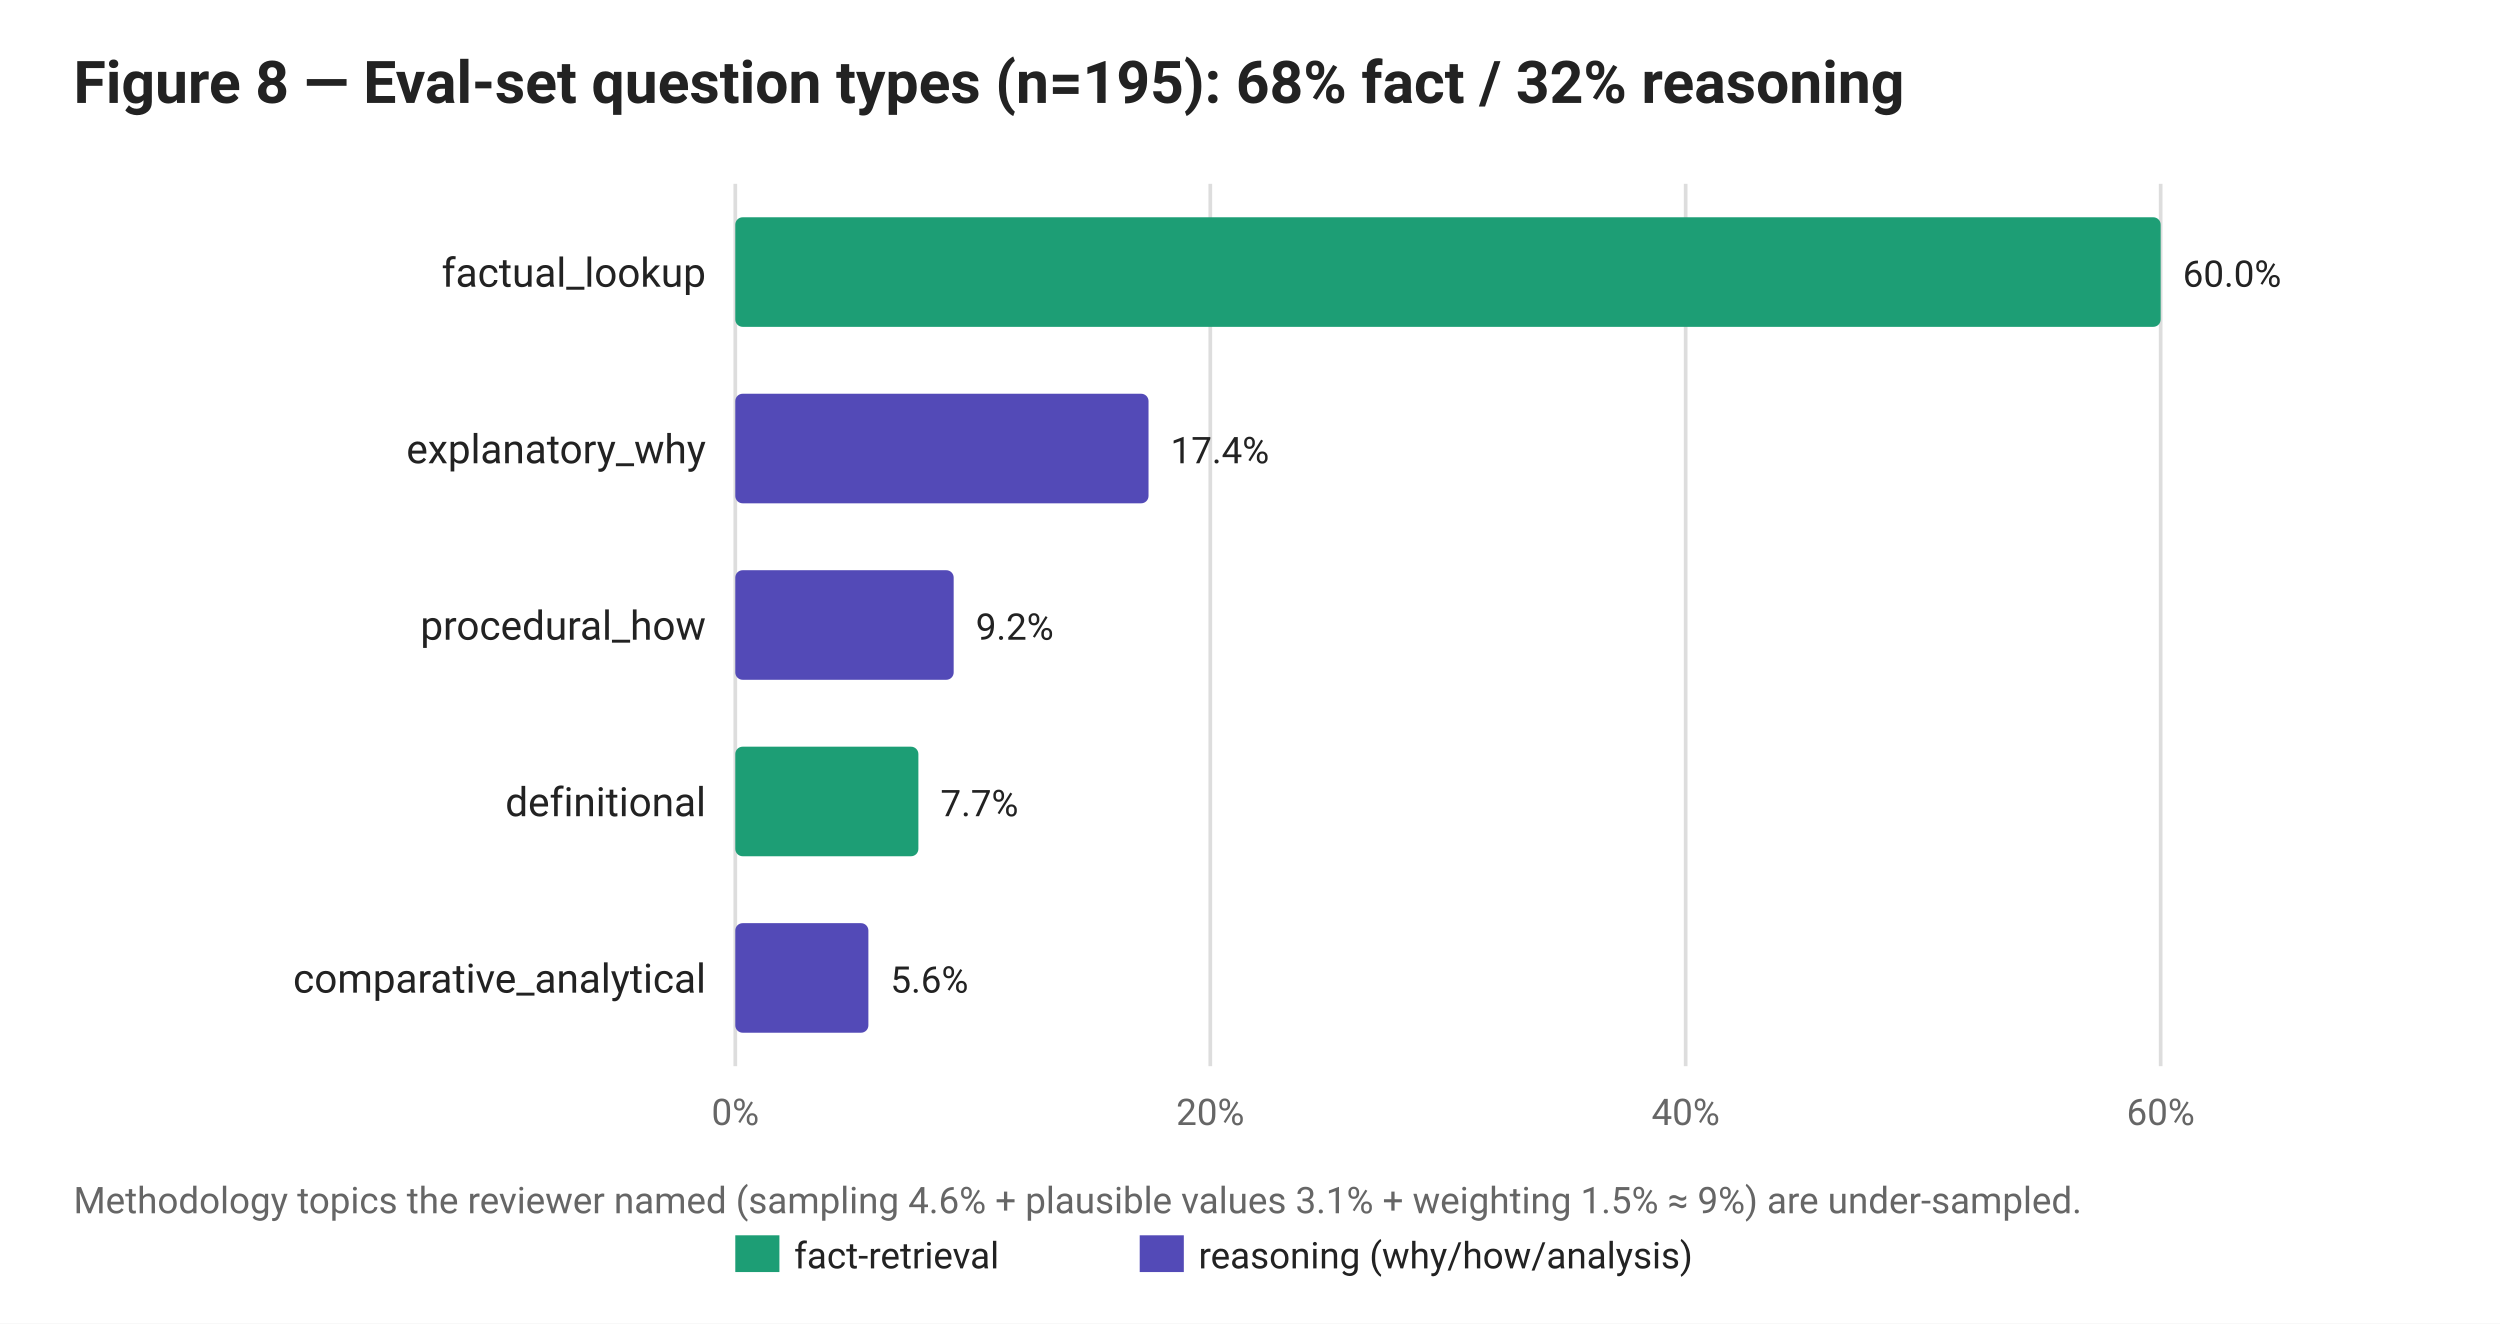
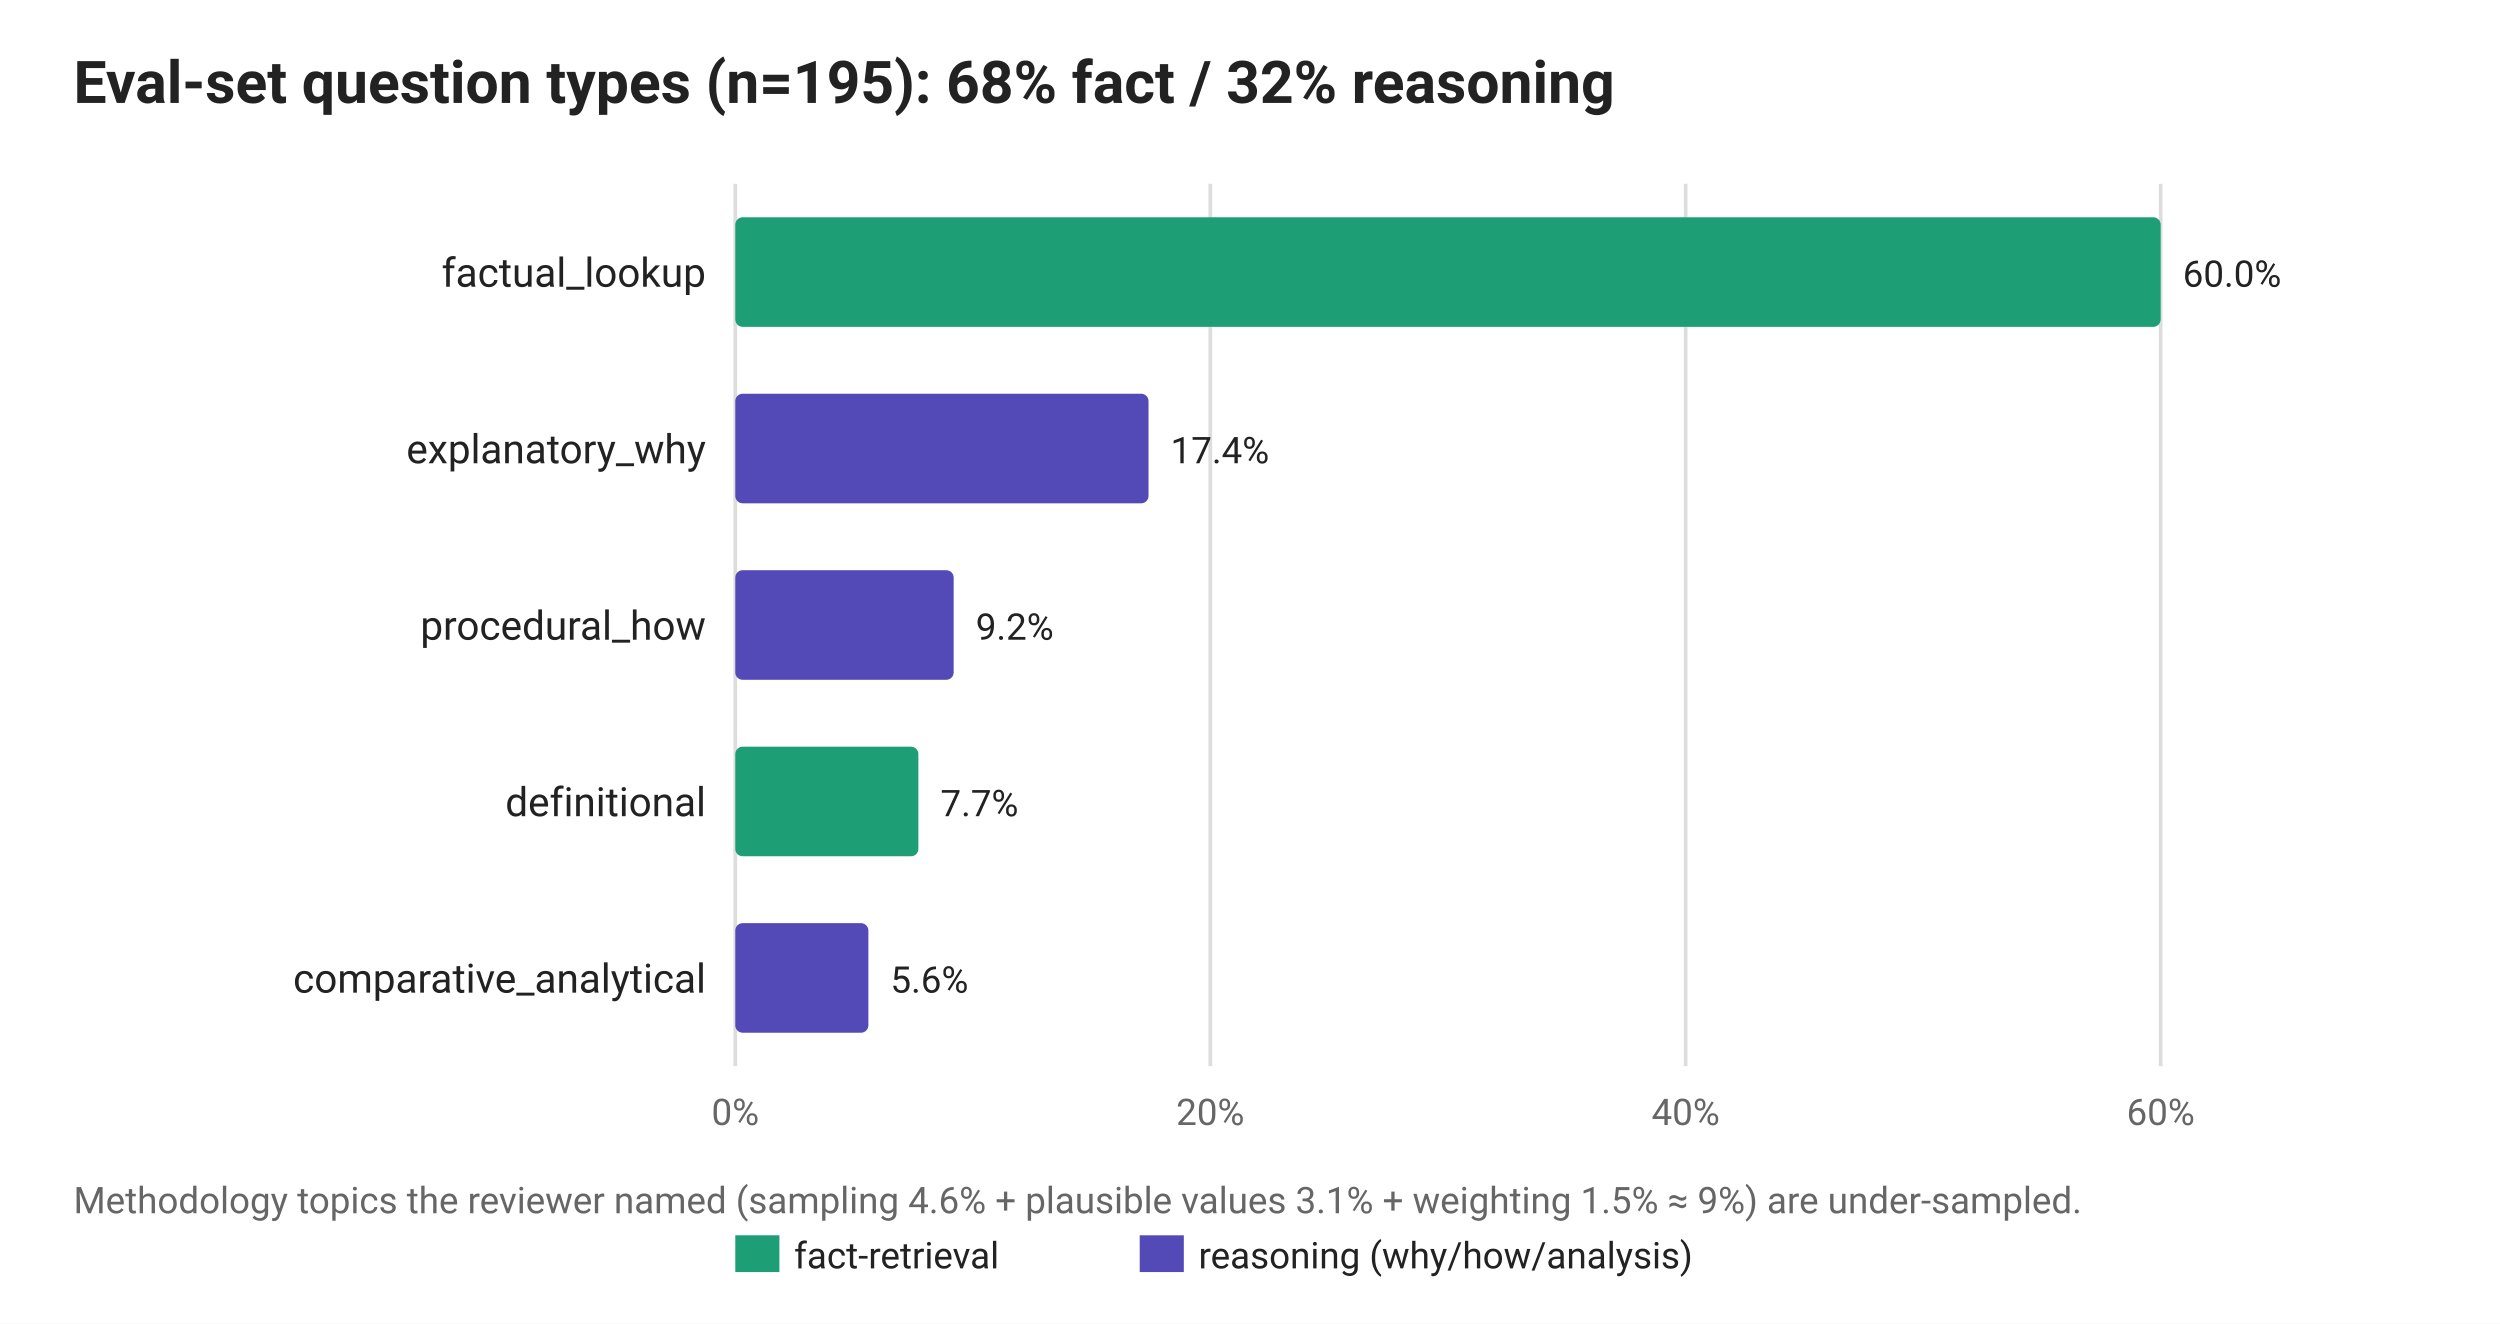
<svg xmlns="http://www.w3.org/2000/svg" width="680" height="360" viewBox="0 0 680 360" font-family="-apple-system,BHF,Segoe UI,Roboto,Helvetica,Arial,sans-serif">
  <rect width="680" height="360" fill="white" />
-   <text x="20.0" y="28.0" font-size="16" text-anchor="start" fill="#222222" font-weight="600">Figure 8 — Eval-set question types (n=195): 68% fact / 32% reasoning</text>
+   <text x="20.0" y="28.0" font-size="16" text-anchor="start" fill="#222222" font-weight="600">Eval-set question types (n=195): 68% fact / 32% reasoning</text>
  <line x1="200.0" y1="50.0" x2="200.0" y2="290.0" stroke="#dddddd" stroke-width="1" />
  <text x="200.0" y="306.0" font-size="10" text-anchor="middle" fill="#666666" font-weight="400">0%</text>
  <line x1="329.2" y1="50.0" x2="329.2" y2="290.0" stroke="#dddddd" stroke-width="1" />
  <text x="329.2" y="306.0" font-size="10" text-anchor="middle" fill="#666666" font-weight="400">20%</text>
  <line x1="458.5" y1="50.0" x2="458.5" y2="290.0" stroke="#dddddd" stroke-width="1" />
  <text x="458.5" y="306.0" font-size="10" text-anchor="middle" fill="#666666" font-weight="400">40%</text>
  <line x1="587.7" y1="50.0" x2="587.7" y2="290.0" stroke="#dddddd" stroke-width="1" />
  <text x="587.7" y="306.0" font-size="10" text-anchor="middle" fill="#666666" font-weight="400">60%</text>
  <rect x="200.0" y="59.1" width="387.7" height="29.8" fill="#1D9E75" stroke="none" stroke-width="1" rx="2" />
  <text x="192.0" y="78.0" font-size="11" text-anchor="end" fill="#222222" font-weight="400">factual_lookup</text>
  <text x="593.7" y="78.0" font-size="10" text-anchor="start" fill="#222222" font-weight="400">60.0%</text>
  <rect x="200.0" y="107.1" width="112.4" height="29.8" fill="#534AB7" stroke="none" stroke-width="1" rx="2" />
  <text x="192.0" y="126.0" font-size="11" text-anchor="end" fill="#222222" font-weight="400">explanatory_why</text>
  <text x="318.4" y="126.0" font-size="10" text-anchor="start" fill="#222222" font-weight="400">17.4%</text>
  <rect x="200.0" y="155.1" width="59.4" height="29.8" fill="#534AB7" stroke="none" stroke-width="1" rx="2" />
  <text x="192.0" y="174.0" font-size="11" text-anchor="end" fill="#222222" font-weight="400">procedural_how</text>
  <text x="265.4" y="174.0" font-size="10" text-anchor="start" fill="#222222" font-weight="400">9.2%</text>
  <rect x="200.0" y="203.1" width="49.8" height="29.8" fill="#1D9E75" stroke="none" stroke-width="1" rx="2" />
  <text x="192.0" y="222.0" font-size="11" text-anchor="end" fill="#222222" font-weight="400">definitional</text>
  <text x="255.8" y="222.0" font-size="10" text-anchor="start" fill="#222222" font-weight="400">7.7%</text>
  <rect x="200.0" y="251.1" width="36.2" height="29.8" fill="#534AB7" stroke="none" stroke-width="1" rx="2" />
  <text x="192.0" y="270.0" font-size="11" text-anchor="end" fill="#222222" font-weight="400">comparative_analytical</text>
  <text x="242.2" y="270.0" font-size="10" text-anchor="start" fill="#222222" font-weight="400">5.6%</text>
  <rect x="200.0" y="336.0" width="12.0" height="10.0" fill="#1D9E75" stroke="none" stroke-width="1" rx="0" />
  <text x="216.0" y="345.0" font-size="10" text-anchor="start" fill="#222222" font-weight="400">fact-retrieval</text>
  <rect x="310.0" y="336.0" width="12.0" height="10.0" fill="#534AB7" stroke="none" stroke-width="1" rx="0" />
  <text x="326.0" y="345.0" font-size="10" text-anchor="start" fill="#222222" font-weight="400">reasoning (why/how/analysis)</text>
  <text x="20.0" y="330.0" font-size="10" text-anchor="start" fill="#666666" font-weight="400">Methodology topics the reviewer named (sampling 4.6% + plausible values 3.1% + weighting 1.5% ≈ 9%) are under-sampled.</text>
</svg>
